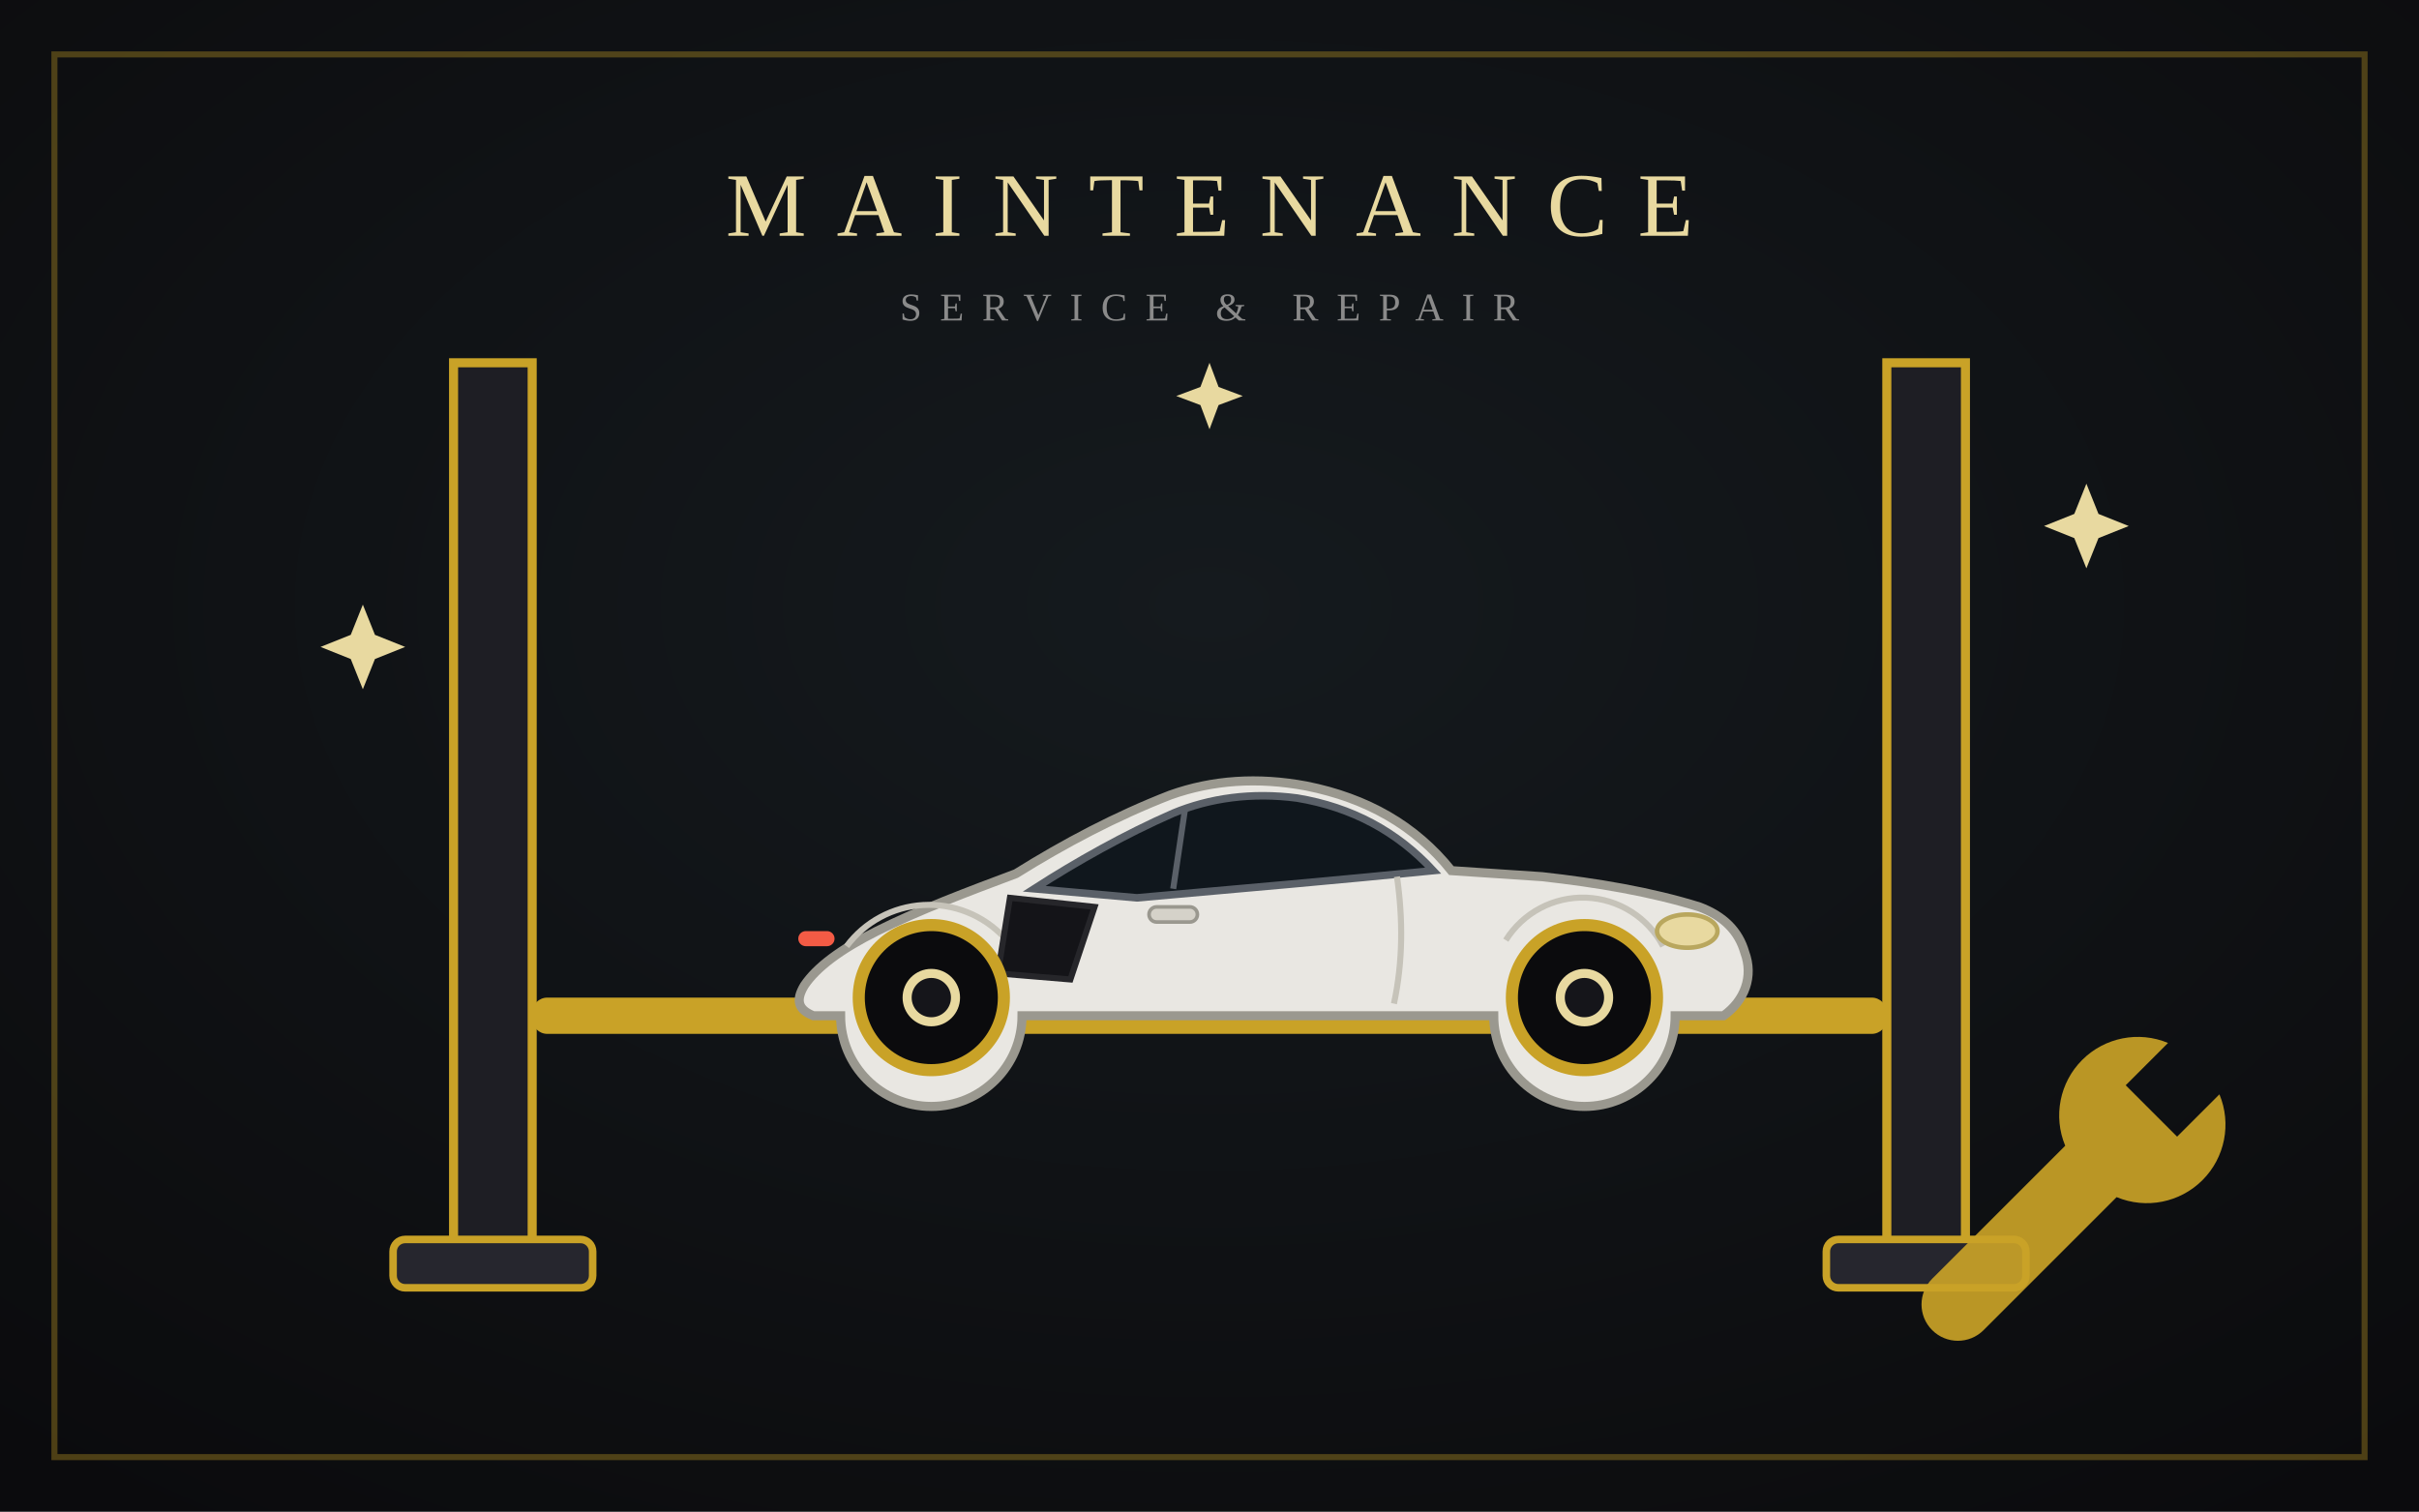
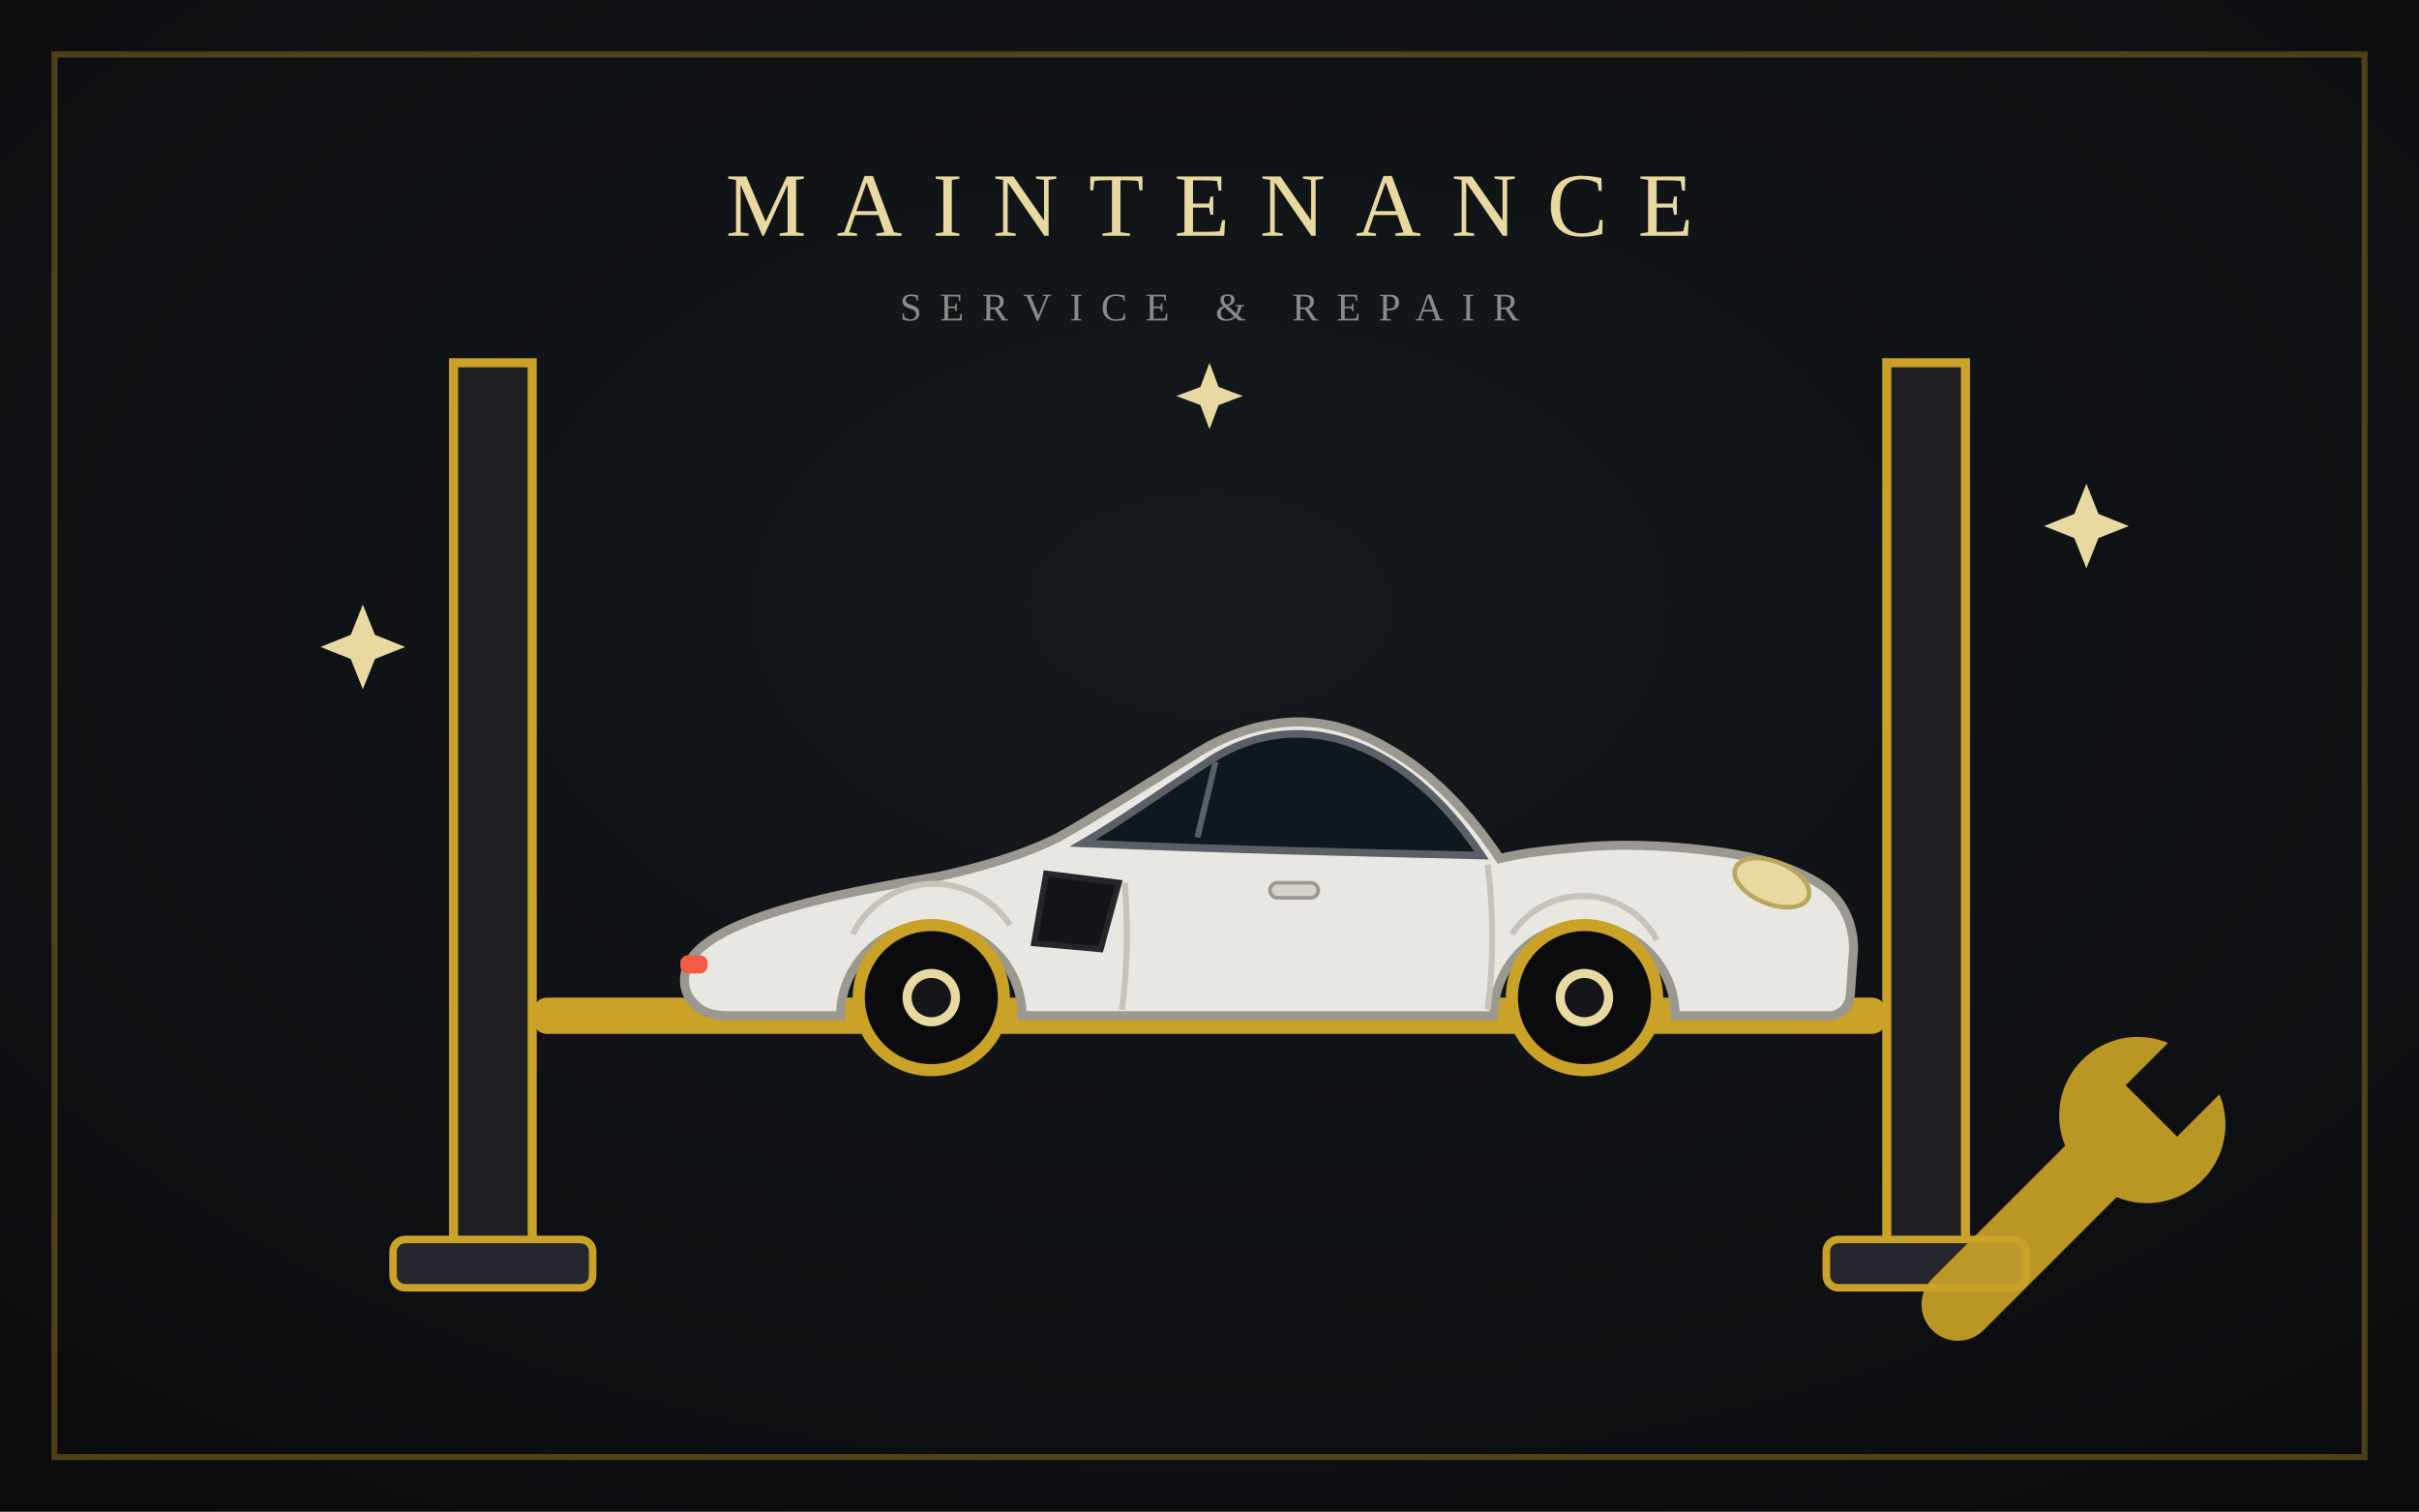
<svg xmlns="http://www.w3.org/2000/svg" viewBox="0 0 800 500" font-family="Georgia, 'Times New Roman', serif">
  <style>
    .lift{animation:lift 4s ease-in-out infinite}
    @keyframes lift{0%,100%{transform:translateY(0)}50%{transform:translateY(-46px)}}
    .arm{animation:lift 4s ease-in-out infinite}
    .wrench{animation:turn 2.4s ease-in-out infinite;transform-box:fill-box;transform-origin:center}
    @keyframes turn{0%,100%{transform:rotate(-14deg)}50%{transform:rotate(16deg)}}
    .spark{animation:tw 1.8s ease-in-out infinite;transform-box:fill-box;transform-origin:center}
    .spark.d2{animation-delay:.6s}.spark.d3{animation-delay:1.2s}
    @keyframes tw{0%,100%{opacity:0;transform:scale(.4)}50%{opacity:1;transform:scale(1)}}
    @media (prefers-reduced-motion:reduce){*{animation:none!important}}
  </style>
  <rect width="800" height="500" fill="#0B0B0D" />
  <radialGradient id="bg" cx="50%" cy="40%" r="75%">
    <stop offset="0" stop-color="#151A1E" />
    <stop offset="1" stop-color="#0B0B0D" />
  </radialGradient>
  <rect width="800" height="500" fill="url(#bg)" />
  <rect x="18" y="18" width="764" height="464" fill="none" stroke="#C9A227" stroke-opacity=".35" stroke-width="2" />
  <rect x="150" y="120" width="26" height="300" fill="#1E1E24" stroke="#C9A227" stroke-width="3" />
  <rect x="624" y="120" width="26" height="300" fill="#1E1E24" stroke="#C9A227" stroke-width="3" />
  <rect x="130" y="410" width="66" height="16" rx="4" fill="#26262E" stroke="#C9A227" stroke-width="2.5" />
  <rect x="604" y="410" width="66" height="16" rx="4" fill="#26262E" stroke="#C9A227" stroke-width="2.5" />
  <g class="lift">
    <rect x="176" y="330" width="448" height="12" rx="5" fill="#C9A227" />
    <g transform="translate(832 0) scale(-1 1)">
-       <path d="M262 336                C255 331 252 323 255 315                C257 308 262 303 270 300                C286 295 304 292 322 290                L352 288                C364 273 380 264 400 260                C416 257 431 258 445 263                C463 270 480 279 496 289                C512 295 528 301 542 308                C554 314 562 320 566 326                C569 331 568 334 563 336                L554 336 A 30 30 0 0 1 494 336                L338 336 A 30 30 0 0 1 278 336 Z" fill="#E9E7E2" stroke="#9A988F" stroke-width="3" />
-       <path d="M282 313 A 30 30 0 0 1 334 311" fill="none" stroke="#C6C3B9" stroke-width="2" />
-       <path d="M500 310 A 34 34 0 0 1 552 313" fill="none" stroke="#C6C3B9" stroke-width="2" />
-       <path d="M358 288 C370 275 385 267 403 264 C418 262 432 264 444 269 C460 276 476 285 490 294 L456 297 C422 294 388 291 358 288 Z" fill="#10171D" stroke="#5A6068" stroke-width="2.5" />
-       <line x1="440" y1="267" x2="444" y2="294" stroke="#5A6068" stroke-width="2" />
-       <path d="M470 300 L498 297 L502 322 L478 324 Z" fill="#141418" stroke="#26262A" stroke-width="2" />
-       <path d="M370 290 C368 304 368 318 371 332" fill="none" stroke="#C6C3B9" stroke-width="2" />
-       <rect x="436" y="300" width="16" height="5" rx="2.5" fill="#D5D2C9" stroke="#9A988F" stroke-width="1.2" />
-       <ellipse cx="274" cy="308" rx="10" ry="5.5" fill="#E8D9A0" stroke="#B9A75E" stroke-width="1.5" />
-       <rect x="556" y="308" width="12" height="5" rx="2.5" fill="#F35B45" />
+       <path d="M226 336                C222 335 220 332 220 328                L219 314                C219 306 222 299 228 294                C236 288 248 284 262 282                C276 280 292 279 306 280                C318 281 328 282 336 284                C346 269 359 255 374 247                C384 241 396 238 407 239                C418 240 428 244 436 249                C452 259 468 269 482 277                C494 283 508 287 522 290                C540 293 556 296 570 300                C588 305 600 311 604 318                C607 324 606 330 600 334                C597 336 593 336 589 336                L554 336 A 30 30 0 0 0 494 336                L338 336 A 30 30 0 0 0 278 336 Z" fill="#E9E7E2" stroke="#9A988F" stroke-width="3" />
+       <path d="M284 311 A 28 28 0 0 1 332 309" fill="none" stroke="#C6C3B9" stroke-width="2" />
+       <path d="M498 306 A 30 30 0 0 1 550 309" fill="none" stroke="#C6C3B9" stroke-width="2" />
+       <path d="M342 283 C352 268 364 256 378 249 C388 244 398 242 408 243 C418 244 427 248 434 253 C448 262 462 272 474 279 C428 281 384 282 342 283 Z" fill="#10171D" stroke="#5A6068" stroke-width="2.5" />
+       <line x1="430" y1="252" x2="436" y2="277" stroke="#5A6068" stroke-width="2" />
+       <path d="M462 292 L486 289 L490 312 L468 314 Z" fill="#141418" stroke="#26262A" stroke-width="2" />
+       <path d="M340 286 C338 302 338 318 340 334 M460 292 C459 306 459 320 461 334" fill="none" stroke="#C6C3B9" stroke-width="2" />
+       <rect x="396" y="292" width="16" height="5" rx="2.5" fill="#D5D2C9" stroke="#9A988F" stroke-width="1.2" />
+       <ellipse cx="246" cy="292" rx="13" ry="7" fill="#E8D9A0" stroke="#B9A75E" stroke-width="1.5" transform="rotate(-22 246 292)" />
+       <rect x="598" y="316" width="9" height="6" rx="2.5" fill="#F35B45" />
      <circle cx="308" cy="330" r="24" fill="#0B0B0D" stroke="#C9A227" stroke-width="4" />
      <circle cx="308" cy="330" r="8" fill="#15151A" stroke="#E8D9A0" stroke-width="3" />
      <circle cx="524" cy="330" r="24" fill="#0B0B0D" stroke="#C9A227" stroke-width="4" />
      <circle cx="524" cy="330" r="8" fill="#15151A" stroke="#E8D9A0" stroke-width="3" />
    </g>
  </g>
  <g class="wrench">
    <path d="M700 396l-44 44a12 12 0 0 1-17-17l44-44a26 26 0 0 1 34-34l-14 14 17 17 14-14a26 26 0 0 1-34 34z" fill="#C9A227" opacity=".92" />
  </g>
  <g fill="#E8D9A0">
    <path class="spark" d="M120 200l4 10 10 4-10 4-4 10-4-10-10-4 10-4z" />
    <path class="spark d2" d="M690 160l4 10 10 4-10 4-4 10-4-10-10-4 10-4z" />
    <path class="spark d3" d="M400 120l3 8 8 3-8 3-3 8-3-8-8-3 8-3z" />
  </g>
  <text x="400" y="78" text-anchor="middle" fill="#E8D9A0" font-size="30" letter-spacing="10">MAINTENANCE</text>
  <text x="400" y="106" text-anchor="middle" fill="#8A8A8A" font-size="13" letter-spacing="6">SERVICE &amp; REPAIR</text>
</svg>
